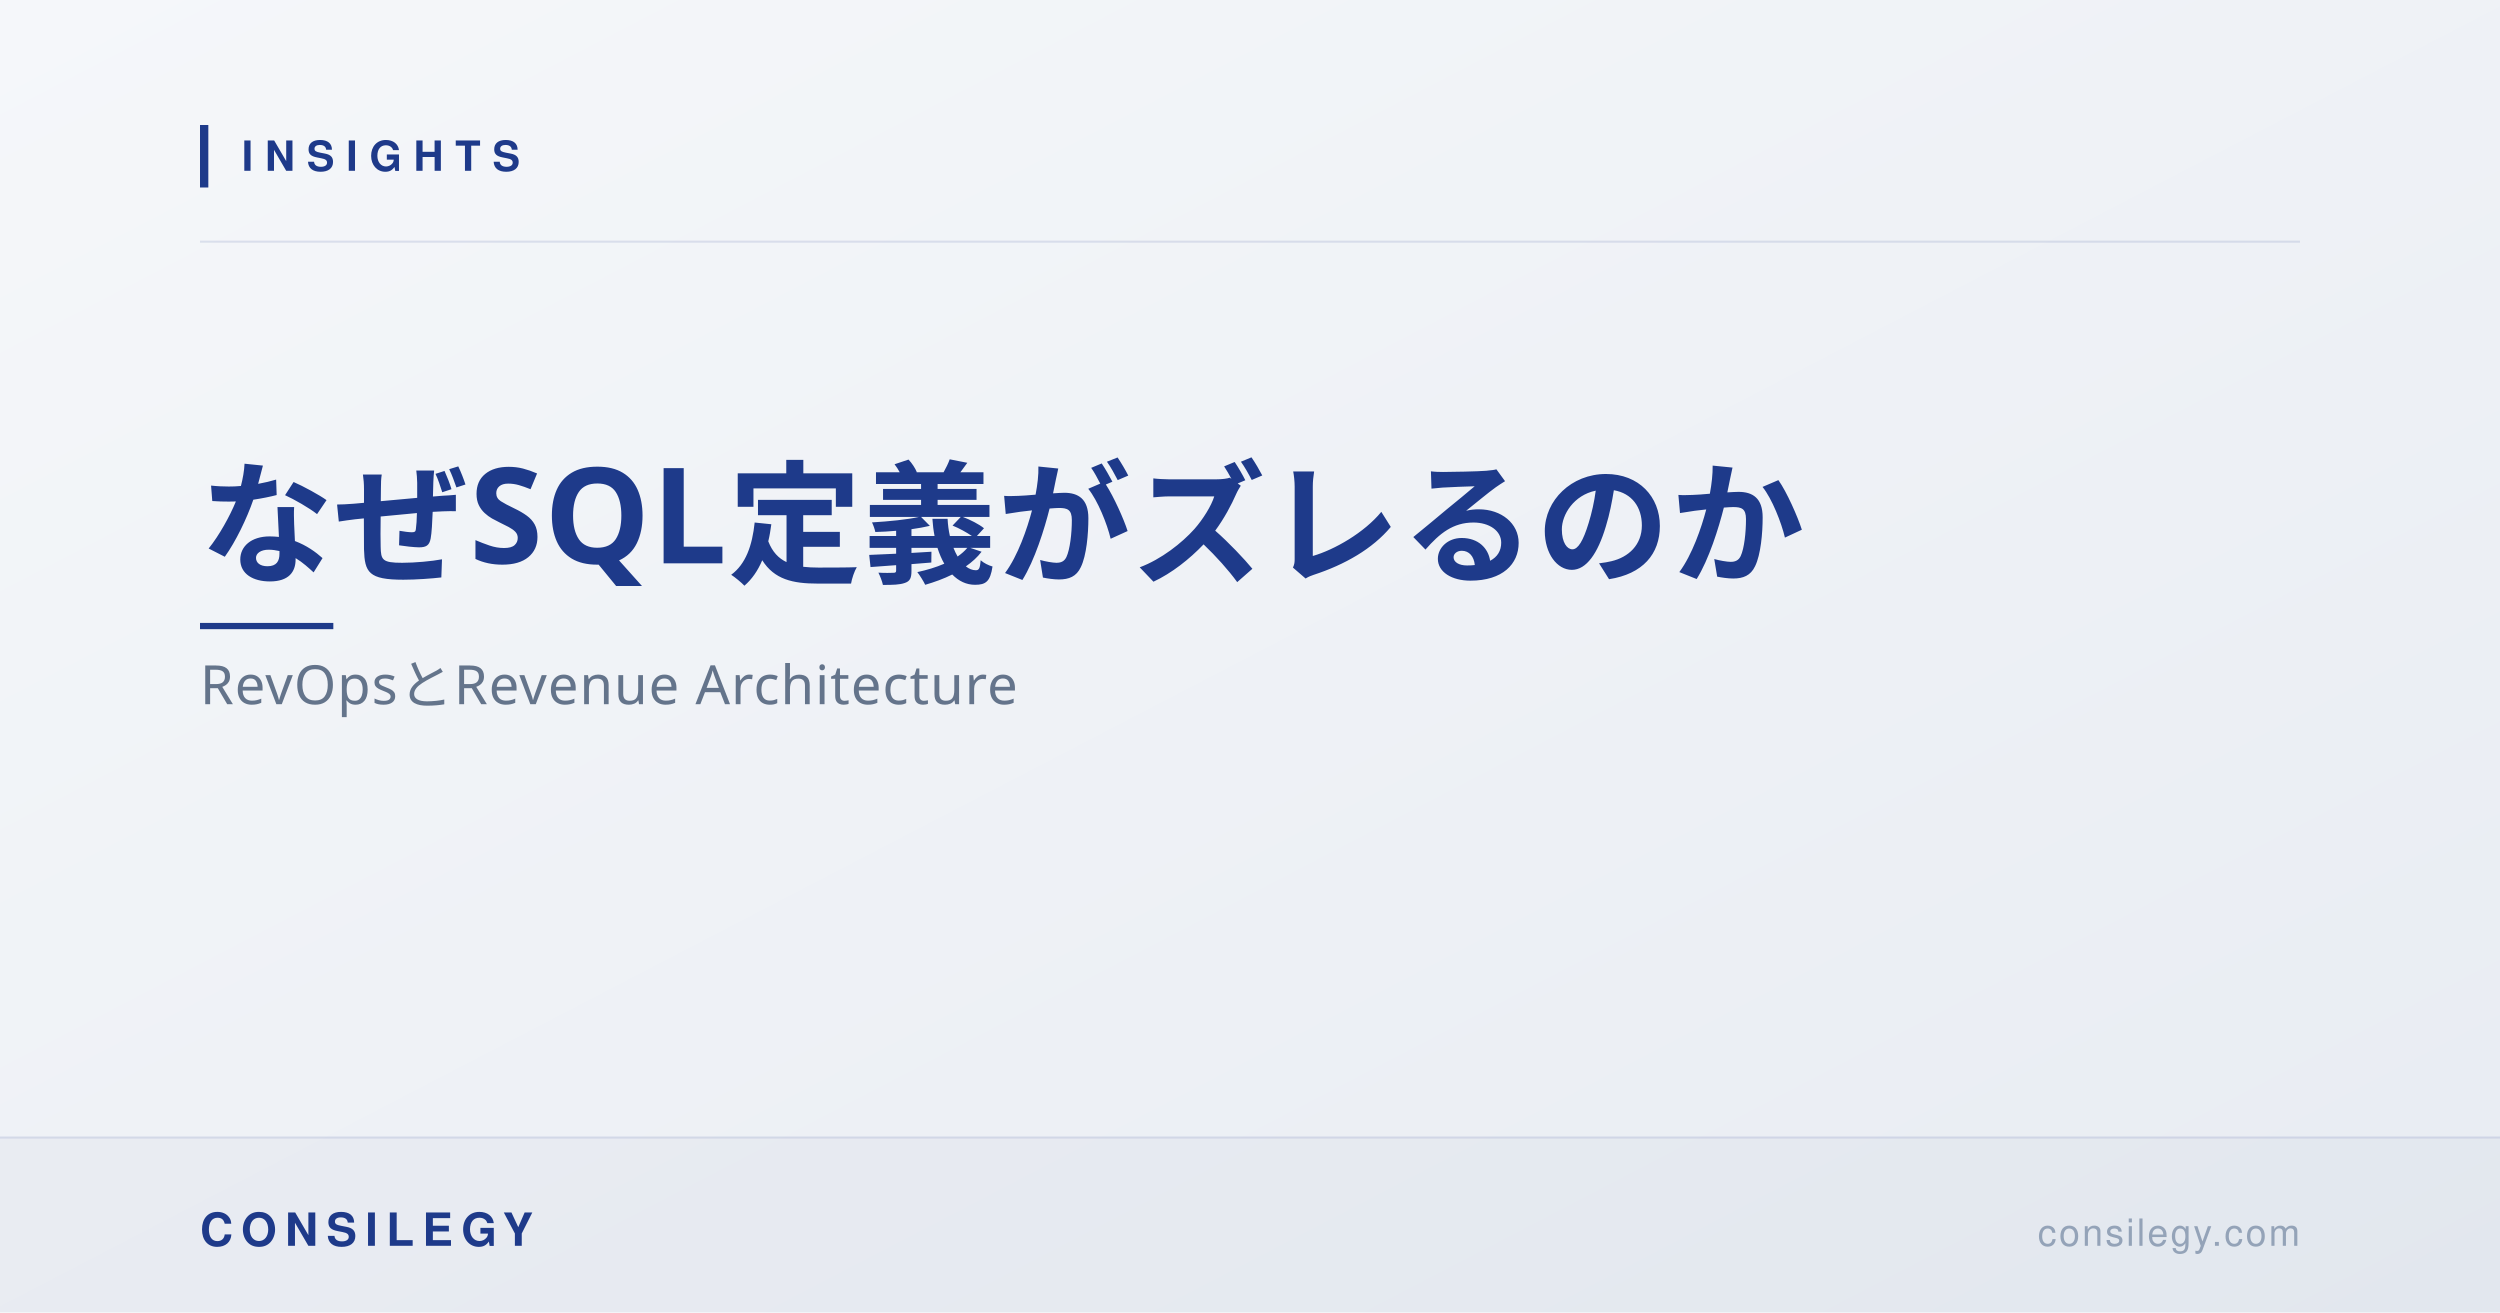
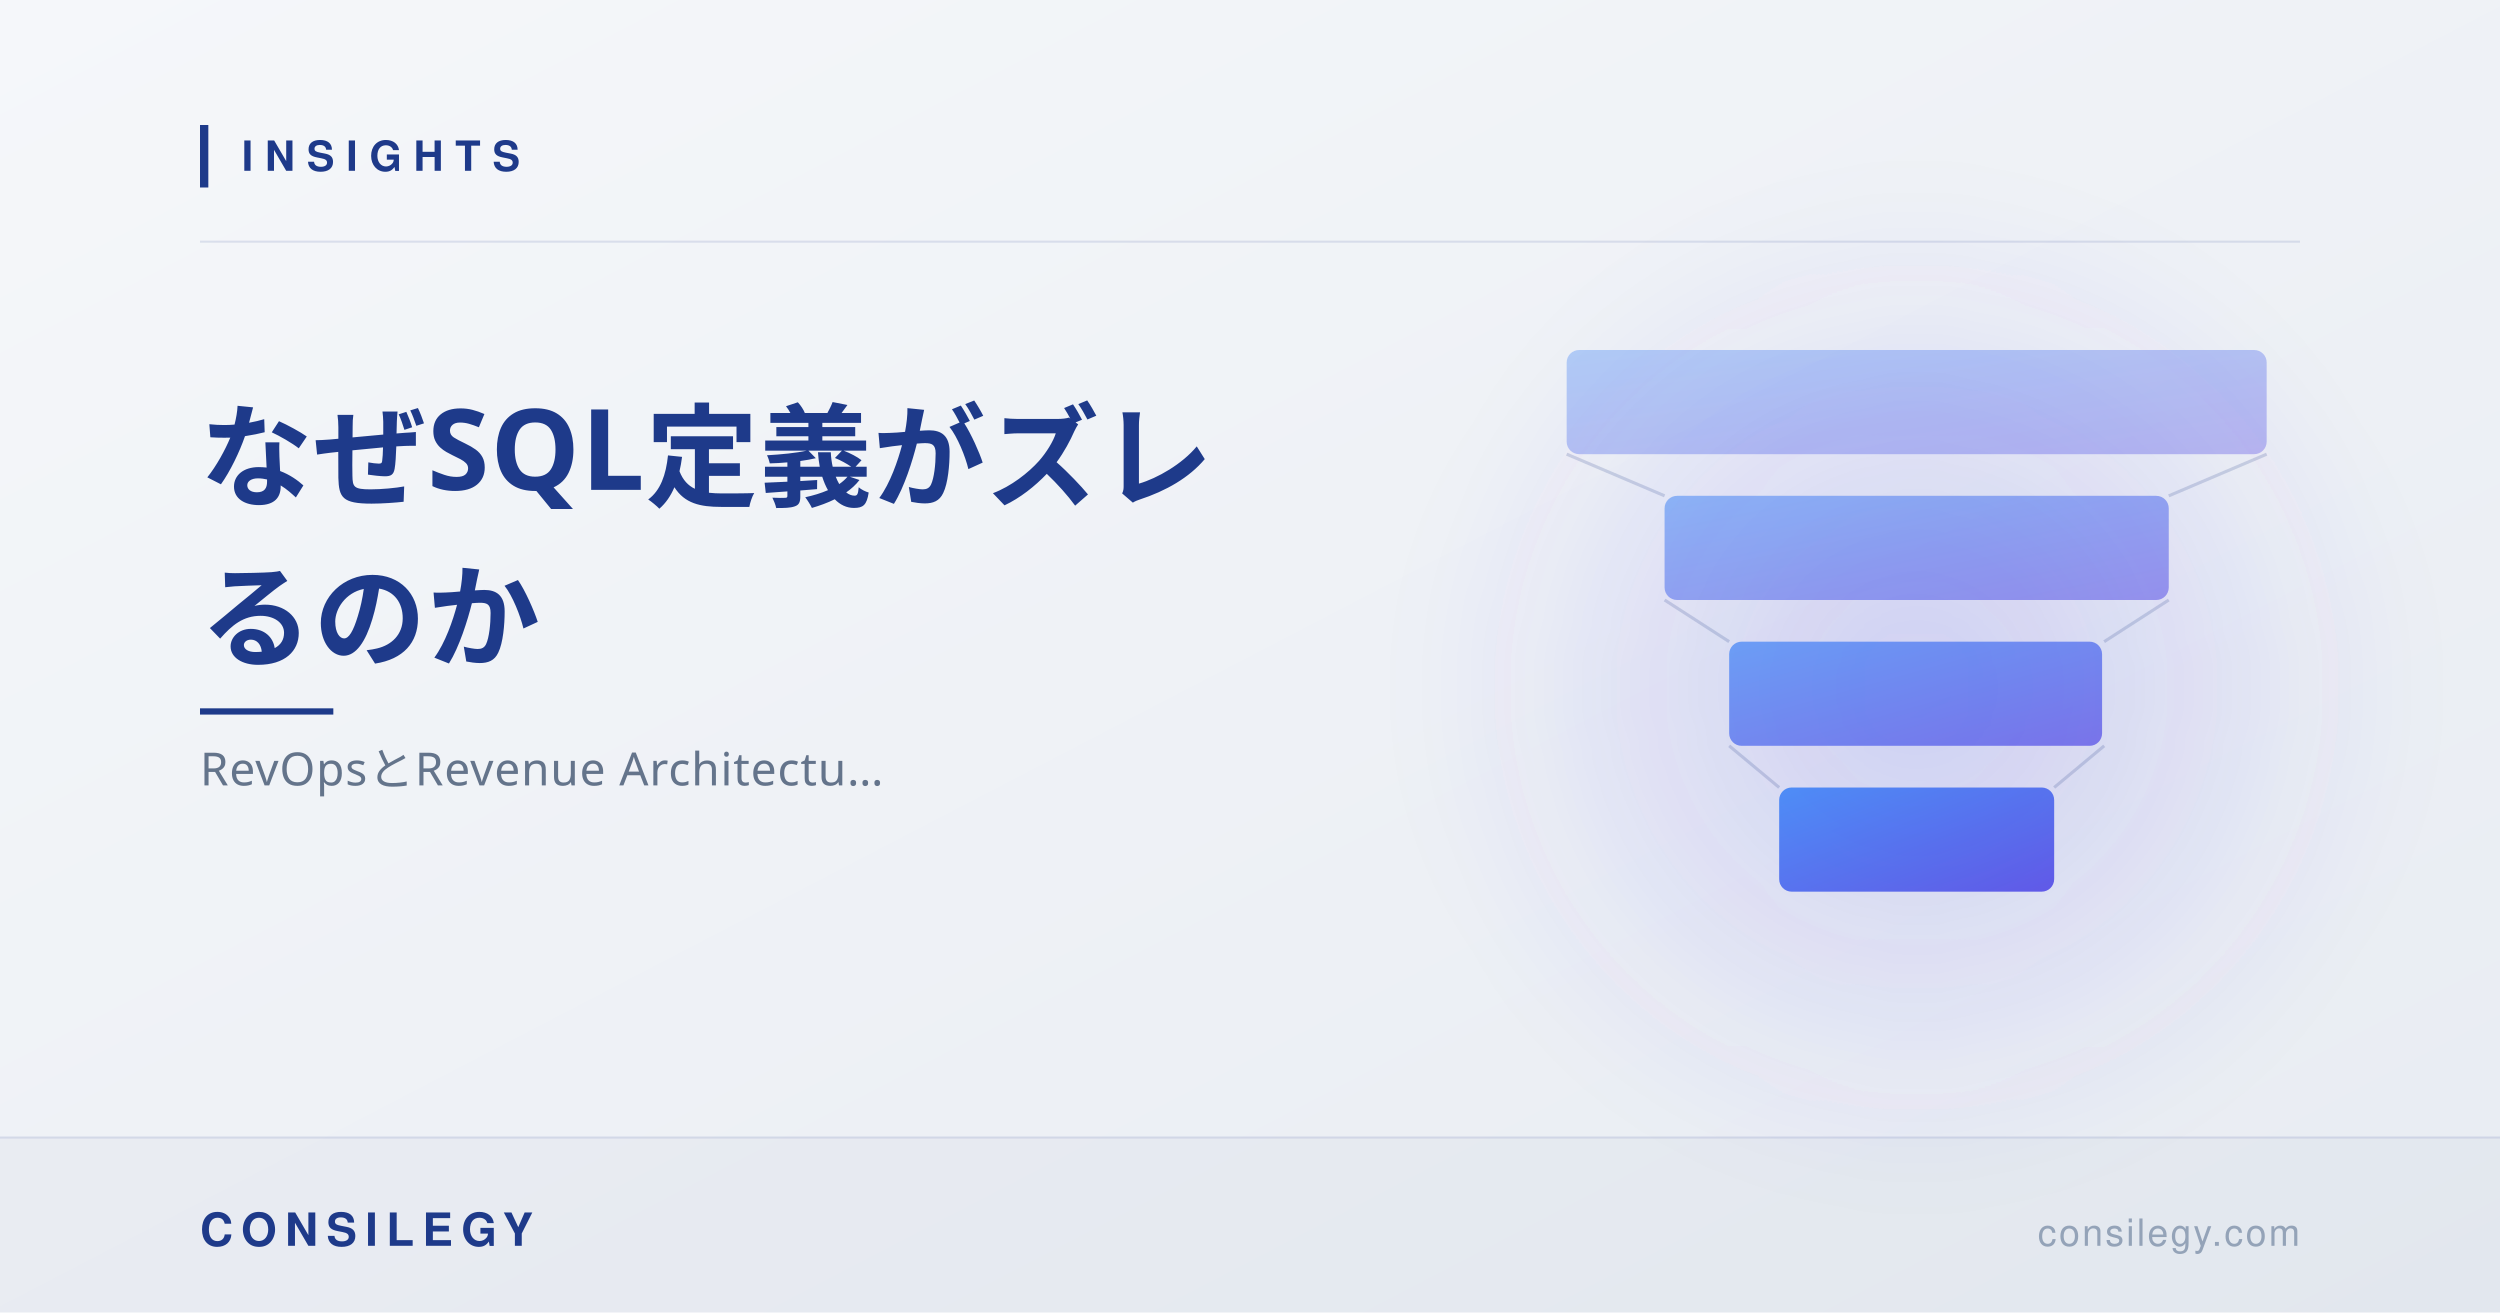
<svg xmlns="http://www.w3.org/2000/svg" viewBox="0 0 1200 630" width="1200" height="630">
  <defs>
    <linearGradient id="bg" x1="0%" y1="0%" x2="100%" y2="100%">
      <stop offset="0%" stop-color="#F5F7FA" />
      <stop offset="100%" stop-color="#E8ECF2" />
    </linearGradient>
+     <linearGradient id="bi" x1="0%" y1="0%" x2="100%" y2="100%">
+       <stop offset="0%" stop-color="#3B82F6" />
+       <stop offset="100%" stop-color="#4F46E5" />
+     </linearGradient>
+     <radialGradient id="glow" cx="50%" cy="50%" r="50%">
+       <stop offset="0%" stop-color="#4F46E5" stop-opacity="0.20" />
+       <stop offset="100%" stop-color="#4F46E5" stop-opacity="0" />
+     </radialGradient>
+     <filter id="soft" x="-60%" y="-60%" width="220%" height="220%">
+       <feGaussianBlur stdDeviation="26" />
+     </filter>
  </defs>
  <rect width="1200" height="630" fill="url(#bg)" />
+   <circle cx="920" cy="330" r="230" fill="url(#glow)" filter="url(#soft)" />
+   <rect x="752" y="168" width="336" height="50" rx="6" fill="url(#bi)" fill-opacity="0.34" />
+   <rect x="799" y="238" width="242" height="50" rx="6" fill="url(#bi)" fill-opacity="0.52" />
+   <line x1="752" y1="218" x2="799" y2="238" stroke="#1E3A8A" stroke-opacity="0.18" stroke-width="1.5" />
+   <line x1="1088" y1="218" x2="1041" y2="238" stroke="#1E3A8A" stroke-opacity="0.18" stroke-width="1.5" />
+   <rect x="830" y="308" width="179" height="50" rx="6" fill="url(#bi)" fill-opacity="0.70" />
+   <line x1="799" y1="288" x2="830" y2="308" stroke="#1E3A8A" stroke-opacity="0.18" stroke-width="1.5" />
+   <line x1="1041" y1="288" x2="1010" y2="308" stroke="#1E3A8A" stroke-opacity="0.18" stroke-width="1.5" />
+   <rect x="854" y="378" width="132" height="50" rx="6" fill="url(#bi)" fill-opacity="0.88" />
+   <line x1="830" y1="358" x2="854" y2="378" stroke="#1E3A8A" stroke-opacity="0.18" stroke-width="1.5" />
+   <line x1="1010" y1="358" x2="986" y2="378" stroke="#1E3A8A" stroke-opacity="0.18" stroke-width="1.5" />
  <rect x="96" y="60" width="4" height="30" fill="#1E3A8A" />
  <text x="116" y="82" font-family="'Helvetica Neue',Helvetica,Arial,sans-serif" font-size="20" font-weight="600" fill="#1E3A8A" letter-spacing="0.28em">INSIGHTS</text>
  <line x1="96" y1="116" x2="1104" y2="116" stroke="#1E3A8A" stroke-opacity="0.12" stroke-width="1" />
-   <text x="96" y="275" font-family="'Hiragino Sans','Hiragino Kaku Gothic ProN',system-ui,sans-serif" font-size="64" font-weight="600" fill="#1E3A8A" letter-spacing="0.01em">なぜSQL定義がズレるのか</text>
-   <rect x="96" y="299" width="64" height="3" fill="#1E3A8A" />
-   <text x="96" y="338" font-family="'Hiragino Sans','Hiragino Kaku Gothic ProN',system-ui,sans-serif" font-size="26" font-weight="400" fill="#64748B" letter-spacing="0.02em">RevOpsとRevenue Architecture</text>
+   <text x="96" y="239" font-family="'Hiragino Sans','Hiragino Kaku Gothic ProN',system-ui,sans-serif" font-size="54" font-weight="600" fill="#1E3A8A" letter-spacing="0.01em">なぜSQL定義がズレ</text>
+   <text x="96" y="316" font-family="'Hiragino Sans','Hiragino Kaku Gothic ProN',system-ui,sans-serif" font-size="54" font-weight="600" fill="#1E3A8A" letter-spacing="0.01em">るのか</text>
+   <rect x="96" y="340" width="64" height="3" fill="#1E3A8A" />
+   <text x="96" y="377" font-family="'Hiragino Sans','Hiragino Kaku Gothic ProN',system-ui,sans-serif" font-size="22" font-weight="400" fill="#64748B" letter-spacing="0.02em">RevOpsとRevenue Architectu…</text>
  <rect x="0" y="546" width="1200" height="84" fill="#1E3A8A" fill-opacity="0.035" />
  <line x1="0" y1="546" x2="1200" y2="546" stroke="#1E3A8A" stroke-opacity="0.12" stroke-width="1" />
  <text x="96" y="598" font-family="'Helvetica Neue',Helvetica,Arial,sans-serif" font-size="22" font-weight="600" fill="#1E3A8A" letter-spacing="0.18em">CONSILEGY</text>
  <text x="1104" y="598" text-anchor="end" font-family="'Helvetica Neue',Helvetica,Arial,sans-serif" font-size="18" font-weight="400" fill="#94A3B8" letter-spacing="0.06em">consilegy.com</text>
</svg>
